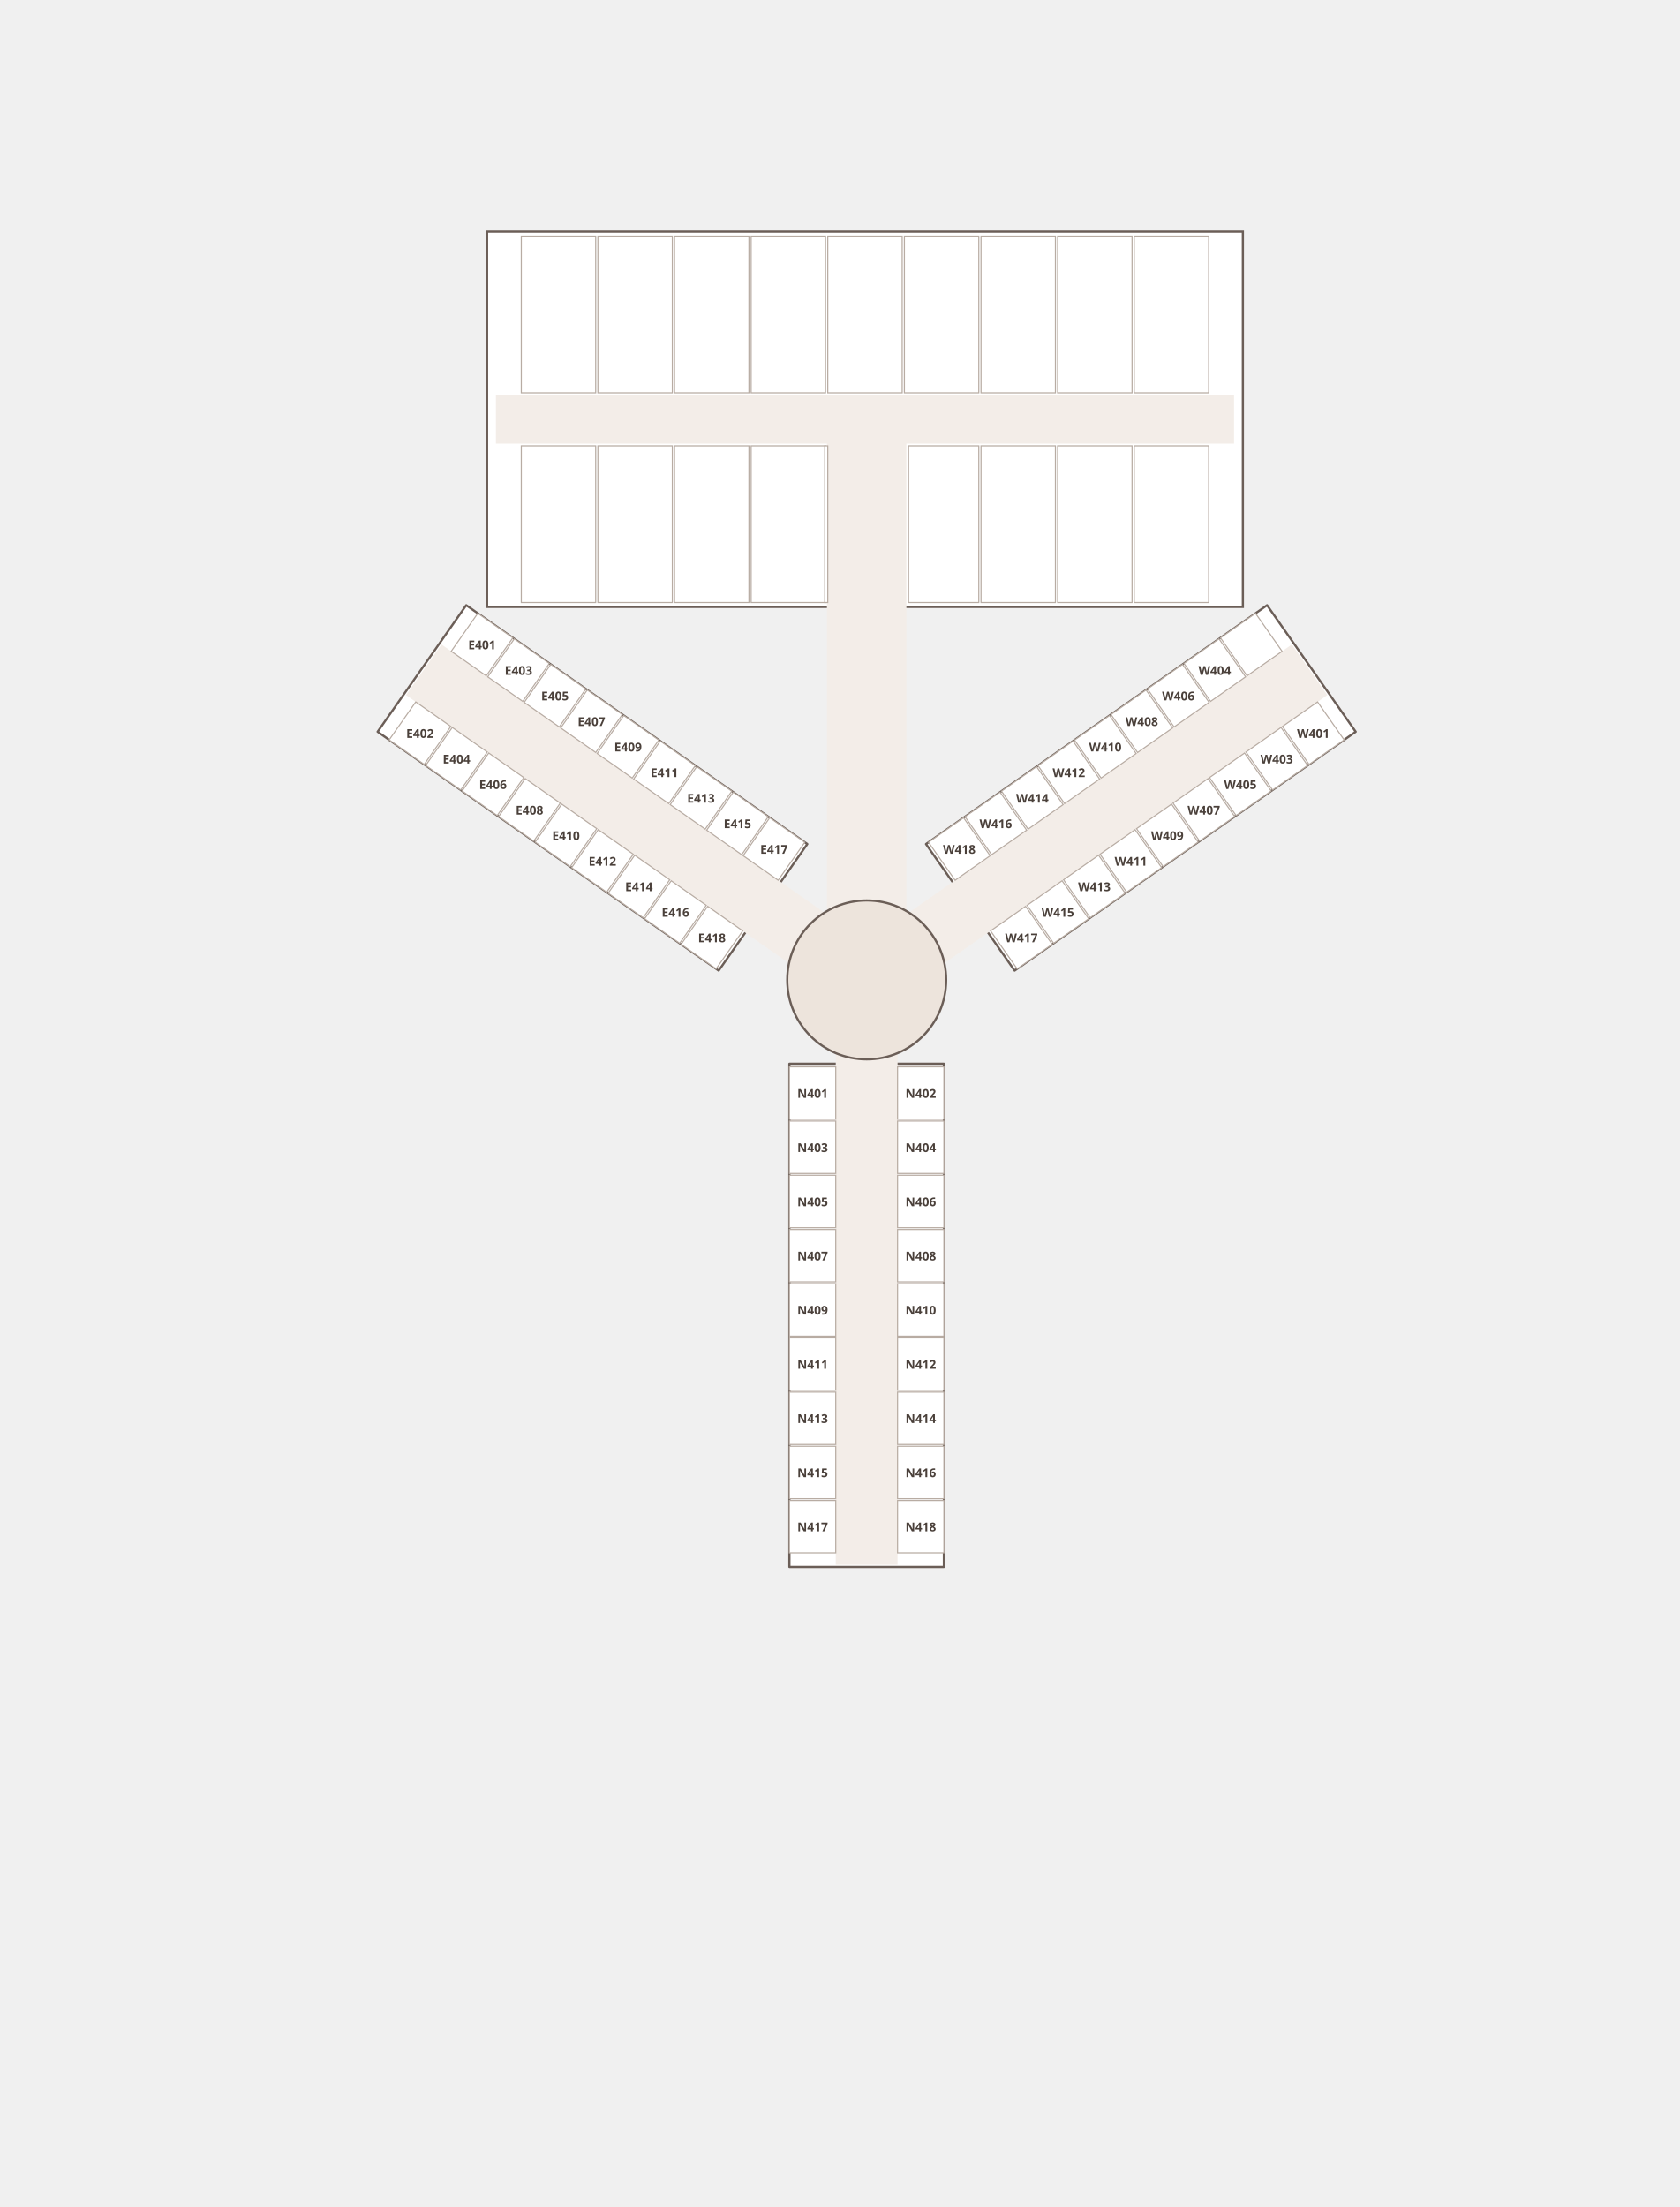
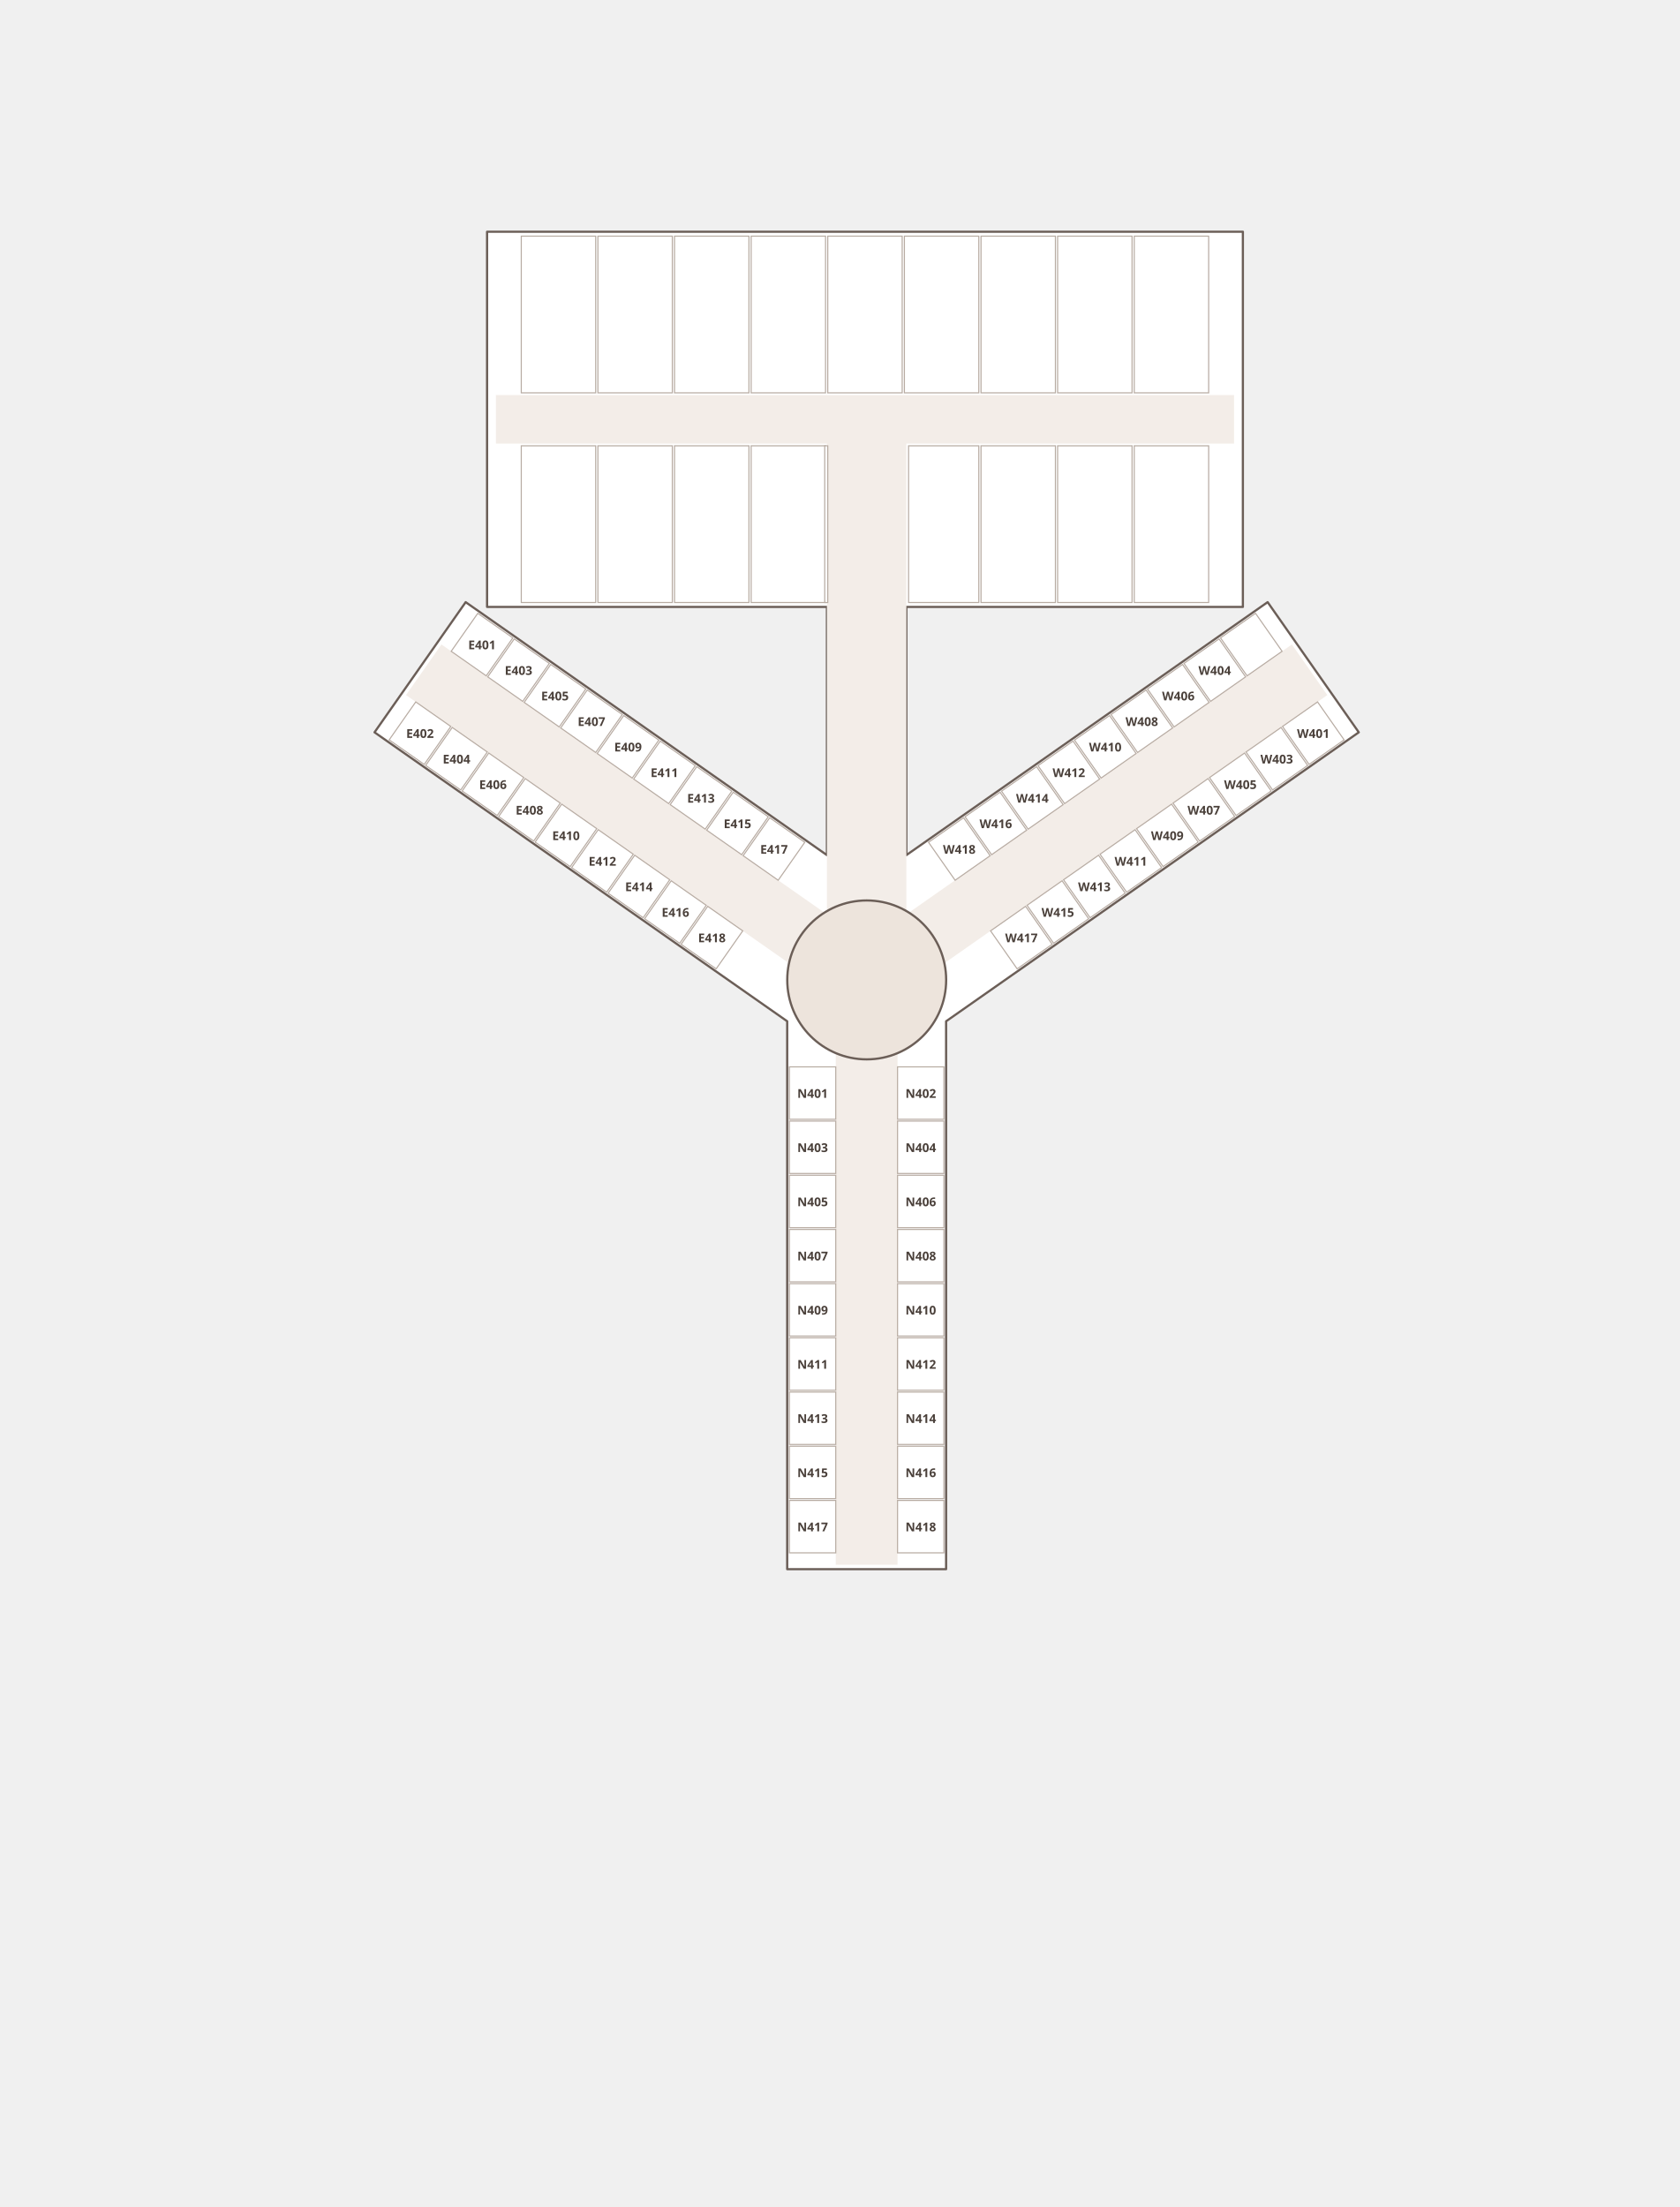
<svg xmlns="http://www.w3.org/2000/svg" viewBox="0 0 1522 2000" width="1522" height="2000" data-floor="main-4f">
  <defs>
    <pattern id="courtHatch" patternUnits="userSpaceOnUse" width="8" height="8" patternTransform="rotate(45)">
      <rect width="8" height="8" fill="#E4DCD5" />
      <line x1="0" y1="0" x2="0" y2="8" stroke="#6B5E57" stroke-width="1" stroke-opacity="0.08" />
    </pattern>
  </defs>
  <g class="plan">
-     <polygon class="wing" fill="#FFFFFF" stroke="#6B5E57" stroke-width="2" stroke-linejoin="round" points="855.35,964.00 855.35,1420.00 715.35,1420.00 715.35,964.00" />
-     <polygon class="wing" fill="#FFFFFF" stroke="#6B5E57" stroke-width="2" stroke-linejoin="round" points="651.28,879.57 342.18,663.14 422.48,548.46 731.58,764.89" />
-     <polygon class="wing" fill="#FFFFFF" stroke="#6B5E57" stroke-width="2" stroke-linejoin="round" points="839.13,764.89 1148.22,548.46 1228.53,663.14 919.43,879.57" />
-     <polygon class="wing" fill="#FFFFFF" stroke="#6B5E57" stroke-width="2" points="441.38,210.00 1126.28,210.00 1126.28,550.00 441.38,550.00" />
+     <path class="wing" fill="#FFFFFF" stroke="#6B5E57" stroke-width="2" stroke-linejoin="round" fill-rule="evenodd" d="M1126.28,210.00 L441.38,210.00 L441.38,550.00 L749.35,550.00 L749.35,774.90 L421.99,545.67 L339.39,663.63 L713.35,925.48 L713.35,1422.00 L857.35,1422.00 L857.35,925.48 L1231.31,663.63 L1148.72,545.67 L821.35,774.90 L821.35,550.00 L1126.28,550.00 Z" />
    <polygon class="corridor" fill="#F3EDE8" stroke="none" points="813.35,888.00 813.35,1418.00 757.35,1418.00 757.35,888.00" />
    <polygon class="corridor" fill="#F3EDE8" stroke="none" points="769.29,910.94 367.91,629.88 400.03,584.01 801.41,865.06" />
    <polygon class="corridor" fill="#F3EDE8" stroke="none" points="769.29,865.06 1170.68,584.01 1202.80,629.88 801.41,910.94" />
    <polygon class="corridor" fill="#F3EDE8" stroke="none" points="449.38,358.00 1118.28,358.00 1118.28,402.00 449.38,402.00" />
    <polygon class="corridor" fill="#F3EDE8" stroke="none" points="749.35,380.00 821.35,380.00 821.35,888.00 749.35,888.00" />
    <g class="rooms">
      <polygon fill="#FFFFFF" stroke="#B8ACA3" stroke-width="1" points="1105.98,578.04 1137.74,555.80 1161.83,590.21 1130.07,612.44" />
      <polygon class="room" data-room="main-4f-north-401" data-baked="1" fill="#FFFFFF" stroke="#B8ACA3" stroke-width="1" points="757.35,966.80 757.35,1014.31 715.35,1014.31 715.35,966.80" />
      <polygon class="room" data-room="main-4f-north-403" data-baked="1" fill="#FFFFFF" stroke="#B8ACA3" stroke-width="1" points="757.35,1015.91 757.35,1063.42 715.35,1063.42 715.35,1015.91" />
      <polygon class="room" data-room="main-4f-north-405" data-baked="1" fill="#FFFFFF" stroke="#B8ACA3" stroke-width="1" points="757.35,1065.02 757.35,1112.53 715.35,1112.53 715.35,1065.02" />
      <polygon class="room" data-room="main-4f-north-407" data-baked="1" fill="#FFFFFF" stroke="#B8ACA3" stroke-width="1" points="757.35,1114.13 757.35,1161.64 715.35,1161.64 715.35,1114.13" />
      <polygon class="room" data-room="main-4f-north-409" data-baked="1" fill="#FFFFFF" stroke="#B8ACA3" stroke-width="1" points="757.35,1163.24 757.35,1210.76 715.35,1210.76 715.35,1163.24" />
      <polygon class="room" data-room="main-4f-north-411" data-baked="1" fill="#FFFFFF" stroke="#B8ACA3" stroke-width="1" points="757.35,1212.36 757.35,1259.87 715.35,1259.87 715.35,1212.36" />
      <polygon class="room" data-room="main-4f-north-413" data-baked="1" fill="#FFFFFF" stroke="#B8ACA3" stroke-width="1" points="757.35,1261.47 757.35,1308.98 715.35,1308.98 715.35,1261.47" />
      <polygon class="room" data-room="main-4f-north-415" data-baked="1" fill="#FFFFFF" stroke="#B8ACA3" stroke-width="1" points="757.35,1310.58 757.35,1358.09 715.35,1358.09 715.35,1310.58" />
      <polygon class="room" data-room="main-4f-north-417" data-baked="1" fill="#FFFFFF" stroke="#B8ACA3" stroke-width="1" points="757.35,1359.69 757.35,1407.20 715.35,1407.20 715.35,1359.69" />
      <polygon class="room" data-room="main-4f-north-402" data-baked="1" fill="#FFFFFF" stroke="#B8ACA3" stroke-width="1" points="855.35,966.80 855.35,1014.31 813.35,1014.31 813.35,966.80" />
      <polygon class="room" data-room="main-4f-north-404" data-baked="1" fill="#FFFFFF" stroke="#B8ACA3" stroke-width="1" points="855.35,1015.91 855.35,1063.42 813.35,1063.42 813.35,1015.91" />
      <polygon class="room" data-room="main-4f-north-406" data-baked="1" fill="#FFFFFF" stroke="#B8ACA3" stroke-width="1" points="855.35,1065.02 855.35,1112.53 813.35,1112.53 813.35,1065.02" />
      <polygon class="room" data-room="main-4f-north-408" data-baked="1" fill="#FFFFFF" stroke="#B8ACA3" stroke-width="1" points="855.35,1114.13 855.35,1161.64 813.35,1161.64 813.35,1114.13" />
      <polygon class="room" data-room="main-4f-north-410" data-baked="1" fill="#FFFFFF" stroke="#B8ACA3" stroke-width="1" points="855.35,1163.24 855.35,1210.76 813.35,1210.76 813.35,1163.24" />
      <polygon class="room" data-room="main-4f-north-412" data-baked="1" fill="#FFFFFF" stroke="#B8ACA3" stroke-width="1" points="855.35,1212.36 855.35,1259.87 813.35,1259.87 813.35,1212.36" />
      <polygon class="room" data-room="main-4f-north-414" data-baked="1" fill="#FFFFFF" stroke="#B8ACA3" stroke-width="1" points="855.35,1261.47 855.35,1308.98 813.35,1308.98 813.35,1261.47" />
      <polygon class="room" data-room="main-4f-north-416" data-baked="1" fill="#FFFFFF" stroke="#B8ACA3" stroke-width="1" points="855.35,1310.58 855.35,1358.09 813.35,1358.09 813.35,1310.58" />
      <polygon class="room" data-room="main-4f-north-418" data-baked="1" fill="#FFFFFF" stroke="#B8ACA3" stroke-width="1" points="855.35,1359.69 855.35,1407.20 813.35,1407.20 813.35,1359.69" />
      <polygon class="room" data-room="main-4f-east-417" data-baked="1" fill="#FFFFFF" stroke="#B8ACA3" stroke-width="1" points="705.19,797.69 673.43,775.45 697.52,741.05 729.28,763.29" />
      <polygon class="room" data-room="main-4f-east-415" data-baked="1" fill="#FFFFFF" stroke="#B8ACA3" stroke-width="1" points="672.12,774.53 640.36,752.30 664.45,717.89 696.21,740.13" />
      <polygon class="room" data-room="main-4f-east-413" data-baked="1" fill="#FFFFFF" stroke="#B8ACA3" stroke-width="1" points="639.05,751.38 607.29,729.14 631.38,694.74 663.14,716.97" />
      <polygon class="room" data-room="main-4f-east-411" data-baked="1" fill="#FFFFFF" stroke="#B8ACA3" stroke-width="1" points="605.98,728.22 574.22,705.98 598.31,671.58 630.07,693.82" />
      <polygon class="room" data-room="main-4f-east-409" data-baked="1" fill="#FFFFFF" stroke="#B8ACA3" stroke-width="1" points="572.91,705.07 541.15,682.83 565.24,648.42 597.00,670.66" />
      <polygon class="room" data-room="main-4f-east-407" data-baked="1" fill="#FFFFFF" stroke="#B8ACA3" stroke-width="1" points="539.84,681.91 508.08,659.67 532.17,625.27 563.93,647.51" />
      <polygon class="room" data-room="main-4f-east-405" data-baked="1" fill="#FFFFFF" stroke="#B8ACA3" stroke-width="1" points="506.77,658.76 475.01,636.52 499.10,602.11 530.86,624.35" />
      <polygon class="room" data-room="main-4f-east-403" data-baked="1" fill="#FFFFFF" stroke="#B8ACA3" stroke-width="1" points="473.70,635.60 441.94,613.36 466.03,578.96 497.79,601.20" />
      <polygon class="room" data-room="main-4f-east-401" data-baked="1" fill="#FFFFFF" stroke="#B8ACA3" stroke-width="1" points="440.63,612.44 408.87,590.21 432.96,555.80 464.72,578.04" />
      <polygon class="room" data-room="main-4f-east-418" data-baked="1" fill="#FFFFFF" stroke="#B8ACA3" stroke-width="1" points="648.98,877.97 617.22,855.73 641.31,821.32 673.07,843.56" />
      <polygon class="room" data-room="main-4f-east-416" data-baked="1" fill="#FFFFFF" stroke="#B8ACA3" stroke-width="1" points="615.91,854.81 584.15,832.57 608.24,798.17 640.00,820.41" />
      <polygon class="room" data-room="main-4f-east-414" data-baked="1" fill="#FFFFFF" stroke="#B8ACA3" stroke-width="1" points="582.84,831.66 551.08,809.42 575.17,775.01 606.93,797.25" />
      <polygon class="room" data-room="main-4f-east-412" data-baked="1" fill="#FFFFFF" stroke="#B8ACA3" stroke-width="1" points="549.77,808.50 518.01,786.26 542.10,751.86 573.86,774.10" />
      <polygon class="room" data-room="main-4f-east-410" data-baked="1" fill="#FFFFFF" stroke="#B8ACA3" stroke-width="1" points="516.70,785.34 484.94,763.11 509.03,728.70 540.79,750.94" />
      <polygon class="room" data-room="main-4f-east-408" data-baked="1" fill="#FFFFFF" stroke="#B8ACA3" stroke-width="1" points="483.63,762.19 451.87,739.95 475.96,705.55 507.72,727.78" />
      <polygon class="room" data-room="main-4f-east-406" data-baked="1" fill="#FFFFFF" stroke="#B8ACA3" stroke-width="1" points="450.56,739.03 418.80,716.79 442.89,682.39 474.65,704.63" />
      <polygon class="room" data-room="main-4f-east-404" data-baked="1" fill="#FFFFFF" stroke="#B8ACA3" stroke-width="1" points="417.49,715.88 385.73,693.64 409.82,659.23 441.58,681.47" />
      <polygon class="room" data-room="main-4f-east-402" data-baked="1" fill="#FFFFFF" stroke="#B8ACA3" stroke-width="1" points="384.42,692.72 352.66,670.48 376.75,636.08 408.51,658.32" />
      <polygon class="room" data-room="main-4f-west-418" data-baked="1" fill="#FFFFFF" stroke="#B8ACA3" stroke-width="1" points="841.42,763.29 873.18,741.05 897.27,775.45 865.51,797.69" />
      <polygon class="room" data-room="main-4f-west-416" data-baked="1" fill="#FFFFFF" stroke="#B8ACA3" stroke-width="1" points="874.49,740.13 906.25,717.89 930.34,752.30 898.58,774.53" />
      <polygon class="room" data-room="main-4f-west-414" data-baked="1" fill="#FFFFFF" stroke="#B8ACA3" stroke-width="1" points="907.56,716.97 939.32,694.74 963.41,729.14 931.65,751.38" />
      <polygon class="room" data-room="main-4f-west-412" data-baked="1" fill="#FFFFFF" stroke="#B8ACA3" stroke-width="1" points="940.63,693.82 972.39,671.58 996.48,705.98 964.72,728.22" />
      <polygon class="room" data-room="main-4f-west-410" data-baked="1" fill="#FFFFFF" stroke="#B8ACA3" stroke-width="1" points="973.70,670.66 1005.46,648.42 1029.55,682.83 997.79,705.07" />
      <polygon class="room" data-room="main-4f-west-408" data-baked="1" fill="#FFFFFF" stroke="#B8ACA3" stroke-width="1" points="1006.77,647.51 1038.53,625.27 1062.62,659.67 1030.86,681.91" />
      <polygon class="room" data-room="main-4f-west-406" data-baked="1" fill="#FFFFFF" stroke="#B8ACA3" stroke-width="1" points="1039.84,624.35 1071.60,602.11 1095.69,636.52 1063.93,658.76" />
      <polygon class="room" data-room="main-4f-west-404" data-baked="1" fill="#FFFFFF" stroke="#B8ACA3" stroke-width="1" points="1072.91,601.20 1104.67,578.96 1128.76,613.36 1097.00,635.60" />
      <polygon class="room" data-room="main-4f-west-417" data-baked="1" fill="#FFFFFF" stroke="#B8ACA3" stroke-width="1" points="897.63,843.56 929.39,821.32 953.48,855.73 921.72,877.97" />
      <polygon class="room" data-room="main-4f-west-415" data-baked="1" fill="#FFFFFF" stroke="#B8ACA3" stroke-width="1" points="930.70,820.41 962.46,798.17 986.55,832.57 954.79,854.81" />
      <polygon class="room" data-room="main-4f-west-413" data-baked="1" fill="#FFFFFF" stroke="#B8ACA3" stroke-width="1" points="963.77,797.25 995.53,775.01 1019.62,809.42 987.86,831.66" />
      <polygon class="room" data-room="main-4f-west-411" data-baked="1" fill="#FFFFFF" stroke="#B8ACA3" stroke-width="1" points="996.84,774.10 1028.60,751.86 1052.69,786.26 1020.93,808.50" />
      <polygon class="room" data-room="main-4f-west-409" data-baked="1" fill="#FFFFFF" stroke="#B8ACA3" stroke-width="1" points="1029.91,750.94 1061.67,728.70 1085.76,763.11 1054.00,785.34" />
      <polygon class="room" data-room="main-4f-west-407" data-baked="1" fill="#FFFFFF" stroke="#B8ACA3" stroke-width="1" points="1062.98,727.78 1094.74,705.55 1118.83,739.95 1087.07,762.19" />
      <polygon class="room" data-room="main-4f-west-405" data-baked="1" fill="#FFFFFF" stroke="#B8ACA3" stroke-width="1" points="1096.05,704.63 1127.81,682.39 1151.90,716.79 1120.14,739.03" />
      <polygon class="room" data-room="main-4f-west-403" data-baked="1" fill="#FFFFFF" stroke="#B8ACA3" stroke-width="1" points="1129.12,681.47 1160.88,659.23 1184.97,693.64 1153.21,715.88" />
      <polygon class="room" data-room="main-4f-west-401" data-baked="1" fill="#FFFFFF" stroke="#B8ACA3" stroke-width="1" points="1162.19,658.32 1193.95,636.08 1218.04,670.48 1186.28,692.72" />
-       <polygon class="room" data-room="main-4f-pup-pem-center" fill="#FFFFFF" stroke="#B8ACA3" stroke-width="1" points="472.38,214.00 539.81,214.00 539.81,356.00 472.38,356.00" />
-       <polygon class="room" data-room="main-4f-inst-of-social-history" fill="#FFFFFF" stroke="#B8ACA3" stroke-width="1" points="541.81,214.00 609.25,214.00 609.25,356.00 541.81,356.00" />
-       <polygon class="room" data-room="main-4f-speech-laboratory" fill="#FFFFFF" stroke="#B8ACA3" stroke-width="1" points="611.25,214.00 678.68,214.00 678.68,356.00 611.25,356.00" />
-       <polygon class="room" data-room="main-4f-training-center" fill="#FFFFFF" stroke="#B8ACA3" stroke-width="1" points="680.68,214.00 748.11,214.00 748.11,356.00 680.68,356.00" />
-       <polygon class="room" data-room="main-4f-extension-center" fill="#FFFFFF" stroke="#B8ACA3" stroke-width="1" points="750.11,214.00 817.55,214.00 817.55,356.00 750.11,356.00" />
-       <polygon class="room" data-room="main-4f-student-center" fill="#FFFFFF" stroke="#B8ACA3" stroke-width="1" points="819.55,214.00 886.98,214.00 886.98,356.00 819.55,356.00" />
-       <polygon class="room" data-room="main-4f-student-lounge" fill="#FFFFFF" stroke="#B8ACA3" stroke-width="1" points="888.98,214.00 956.41,214.00 956.41,356.00 888.98,356.00" />
-       <polygon class="room" data-room="main-4f-institutional-planning-office" fill="#FFFFFF" stroke="#B8ACA3" stroke-width="1" points="958.41,214.00 1025.85,214.00 1025.85,356.00 958.41,356.00" />
-       <polygon class="room" data-room="main-4f-ou-audio-visual-room" fill="#FFFFFF" stroke="#B8ACA3" stroke-width="1" points="1027.85,214.00 1095.28,214.00 1095.28,356.00 1027.85,356.00" />
-       <polygon class="room" data-room="main-4f-ou-library" fill="#FFFFFF" stroke="#B8ACA3" stroke-width="1" points="472.38,404.00 539.81,404.00 539.81,546.00 472.38,546.00" />
-       <polygon class="room" data-room="main-4f-vacant-room" fill="#FFFFFF" stroke="#B8ACA3" stroke-width="1" points="541.81,404.00 609.25,404.00 609.25,546.00 541.81,546.00" />
-       <polygon class="room" data-room="main-4f-faculty-office-lounge" fill="#FFFFFF" stroke="#B8ACA3" stroke-width="1" points="611.25,404.00 678.68,404.00 678.68,546.00 611.25,546.00" />
-       <polygon class="room" data-room="main-4f-dept-of-advertising-and-public-relations" fill="#FFFFFF" stroke="#B8ACA3" stroke-width="1" points="680.68,404.00 748.11,404.00 748.11,546.00 680.68,546.00" />
-       <polygon class="room" data-room="main-4f-accenture-ideas-exchange" fill="#FFFFFF" stroke="#B8ACA3" stroke-width="1" points="750.11,404.00 747.35,404.00 747.35,546.00 750.11,546.00" />
-       <polygon class="room" data-room="main-4f-canteen" fill="#FFFFFF" stroke="#B8ACA3" stroke-width="1" points="823.35,404.00 886.98,404.00 886.98,546.00 823.35,546.00" />
-       <polygon class="room" data-room="main-4f-office-north-wing" fill="#FFFFFF" stroke="#B8ACA3" stroke-width="1" points="888.98,404.00 956.41,404.00 956.41,546.00 888.98,546.00" />
-       <polygon class="room" data-room="main-4f-female-toilet-east" fill="#FFFFFF" stroke="#B8ACA3" stroke-width="1" points="958.41,404.00 1025.85,404.00 1025.85,546.00 958.41,546.00" />
-       <polygon class="room" data-room="main-4f-male-toilet-west" fill="#FFFFFF" stroke="#B8ACA3" stroke-width="1" points="1027.85,404.00 1095.28,404.00 1095.28,546.00 1027.85,546.00" />
+       <polygon class="room" data-room="main-4f-pup-pem-center" fill="#FFFFFF" stroke="#B8ACA3" stroke-width="1" points="472.38,356.00 539.81,356.00 539.81,214.00 472.38,214.00" />
+       <polygon class="room" data-room="main-4f-inst-of-social-history" fill="#FFFFFF" stroke="#B8ACA3" stroke-width="1" points="541.81,356.00 609.25,356.00 609.25,214.00 541.81,214.00" />
+       <polygon class="room" data-room="main-4f-speech-laboratory" fill="#FFFFFF" stroke="#B8ACA3" stroke-width="1" points="611.25,356.00 678.68,356.00 678.68,214.00 611.25,214.00" />
+       <polygon class="room" data-room="main-4f-training-center" fill="#FFFFFF" stroke="#B8ACA3" stroke-width="1" points="680.68,356.00 748.11,356.00 748.11,214.00 680.68,214.00" />
+       <polygon class="room" data-room="main-4f-extension-center" fill="#FFFFFF" stroke="#B8ACA3" stroke-width="1" points="750.11,356.00 817.55,356.00 817.55,214.00 750.11,214.00" />
+       <polygon class="room" data-room="main-4f-student-center" fill="#FFFFFF" stroke="#B8ACA3" stroke-width="1" points="819.55,356.00 886.98,356.00 886.98,214.00 819.55,214.00" />
+       <polygon class="room" data-room="main-4f-student-lounge" fill="#FFFFFF" stroke="#B8ACA3" stroke-width="1" points="888.98,356.00 956.41,356.00 956.41,214.00 888.98,214.00" />
+       <polygon class="room" data-room="main-4f-institutional-planning-office" fill="#FFFFFF" stroke="#B8ACA3" stroke-width="1" points="958.41,356.00 1025.85,356.00 1025.85,214.00 958.41,214.00" />
+       <polygon class="room" data-room="main-4f-ou-audio-visual-room" fill="#FFFFFF" stroke="#B8ACA3" stroke-width="1" points="1027.85,356.00 1095.28,356.00 1095.28,214.00 1027.85,214.00" />
+       <polygon class="room" data-room="main-4f-ou-library" fill="#FFFFFF" stroke="#B8ACA3" stroke-width="1" points="472.38,546.00 539.81,546.00 539.81,404.00 472.38,404.00" />
+       <polygon class="room" data-room="main-4f-vacant-room" fill="#FFFFFF" stroke="#B8ACA3" stroke-width="1" points="541.81,546.00 609.25,546.00 609.25,404.00 541.81,404.00" />
+       <polygon class="room" data-room="main-4f-faculty-office-lounge" fill="#FFFFFF" stroke="#B8ACA3" stroke-width="1" points="611.25,546.00 678.68,546.00 678.68,404.00 611.25,404.00" />
+       <polygon class="room" data-room="main-4f-dept-of-advertising-and-public-relations" fill="#FFFFFF" stroke="#B8ACA3" stroke-width="1" points="680.68,546.00 748.11,546.00 748.11,404.00 680.68,404.00" />
+       <polygon class="room" data-room="main-4f-accenture-ideas-exchange" fill="#FFFFFF" stroke="#B8ACA3" stroke-width="1" points="747.35,404.00 747.35,546.00 750.11,546.00 750.11,404.00" />
+       <polygon class="room" data-room="main-4f-canteen" fill="#FFFFFF" stroke="#B8ACA3" stroke-width="1" points="823.35,546.00 886.98,546.00 886.98,404.00 823.35,404.00" />
+       <polygon class="room" data-room="main-4f-office-north-wing" fill="#FFFFFF" stroke="#B8ACA3" stroke-width="1" points="888.98,546.00 956.41,546.00 956.41,404.00 888.98,404.00" />
+       <polygon class="room" data-room="main-4f-female-toilet-east" fill="#FFFFFF" stroke="#B8ACA3" stroke-width="1" points="958.41,546.00 1025.85,546.00 1025.85,404.00 958.41,404.00" />
+       <polygon class="room" data-room="main-4f-male-toilet-west" fill="#FFFFFF" stroke="#B8ACA3" stroke-width="1" points="1027.85,546.00 1095.28,546.00 1095.28,404.00 1027.85,404.00" />
    </g>
    <circle class="dome" cx="785.4" cy="888.0" r="72" fill="#EDE4DC" stroke="#6B5E57" stroke-width="2" />
    <g class="room-nums">
      <text x="736.4" y="990.6" fill="#4A403A" font-family="system-ui,sans-serif" font-size="11" font-weight="600" text-anchor="middle" dominant-baseline="central">N401</text>
      <text x="736.4" y="1039.7" fill="#4A403A" font-family="system-ui,sans-serif" font-size="11" font-weight="600" text-anchor="middle" dominant-baseline="central">N403</text>
      <text x="736.4" y="1088.8" fill="#4A403A" font-family="system-ui,sans-serif" font-size="11" font-weight="600" text-anchor="middle" dominant-baseline="central">N405</text>
      <text x="736.4" y="1137.9" fill="#4A403A" font-family="system-ui,sans-serif" font-size="11" font-weight="600" text-anchor="middle" dominant-baseline="central">N407</text>
      <text x="736.4" y="1187.0" fill="#4A403A" font-family="system-ui,sans-serif" font-size="11" font-weight="600" text-anchor="middle" dominant-baseline="central">N409</text>
      <text x="736.4" y="1236.1" fill="#4A403A" font-family="system-ui,sans-serif" font-size="11" font-weight="600" text-anchor="middle" dominant-baseline="central">N411</text>
      <text x="736.4" y="1285.2" fill="#4A403A" font-family="system-ui,sans-serif" font-size="11" font-weight="600" text-anchor="middle" dominant-baseline="central">N413</text>
      <text x="736.4" y="1334.3" fill="#4A403A" font-family="system-ui,sans-serif" font-size="11" font-weight="600" text-anchor="middle" dominant-baseline="central">N415</text>
      <text x="736.4" y="1383.4" fill="#4A403A" font-family="system-ui,sans-serif" font-size="11" font-weight="600" text-anchor="middle" dominant-baseline="central">N417</text>
      <text x="834.4" y="990.6" fill="#4A403A" font-family="system-ui,sans-serif" font-size="11" font-weight="600" text-anchor="middle" dominant-baseline="central">N402</text>
      <text x="834.4" y="1039.7" fill="#4A403A" font-family="system-ui,sans-serif" font-size="11" font-weight="600" text-anchor="middle" dominant-baseline="central">N404</text>
      <text x="834.4" y="1088.8" fill="#4A403A" font-family="system-ui,sans-serif" font-size="11" font-weight="600" text-anchor="middle" dominant-baseline="central">N406</text>
      <text x="834.4" y="1137.9" fill="#4A403A" font-family="system-ui,sans-serif" font-size="11" font-weight="600" text-anchor="middle" dominant-baseline="central">N408</text>
      <text x="834.4" y="1187.0" fill="#4A403A" font-family="system-ui,sans-serif" font-size="11" font-weight="600" text-anchor="middle" dominant-baseline="central">N410</text>
      <text x="834.4" y="1236.1" fill="#4A403A" font-family="system-ui,sans-serif" font-size="11" font-weight="600" text-anchor="middle" dominant-baseline="central">N412</text>
      <text x="834.4" y="1285.2" fill="#4A403A" font-family="system-ui,sans-serif" font-size="11" font-weight="600" text-anchor="middle" dominant-baseline="central">N414</text>
      <text x="834.4" y="1334.3" fill="#4A403A" font-family="system-ui,sans-serif" font-size="11" font-weight="600" text-anchor="middle" dominant-baseline="central">N416</text>
      <text x="834.4" y="1383.4" fill="#4A403A" font-family="system-ui,sans-serif" font-size="11" font-weight="600" text-anchor="middle" dominant-baseline="central">N418</text>
      <text x="701.4" y="769.4" fill="#4A403A" font-family="system-ui,sans-serif" font-size="11" font-weight="600" text-anchor="middle" dominant-baseline="central">E417</text>
      <text x="668.3" y="746.2" fill="#4A403A" font-family="system-ui,sans-serif" font-size="11" font-weight="600" text-anchor="middle" dominant-baseline="central">E415</text>
      <text x="635.2" y="723.1" fill="#4A403A" font-family="system-ui,sans-serif" font-size="11" font-weight="600" text-anchor="middle" dominant-baseline="central">E413</text>
      <text x="602.1" y="699.9" fill="#4A403A" font-family="system-ui,sans-serif" font-size="11" font-weight="600" text-anchor="middle" dominant-baseline="central">E411</text>
      <text x="569.1" y="676.7" fill="#4A403A" font-family="system-ui,sans-serif" font-size="11" font-weight="600" text-anchor="middle" dominant-baseline="central">E409</text>
      <text x="536.0" y="653.6" fill="#4A403A" font-family="system-ui,sans-serif" font-size="11" font-weight="600" text-anchor="middle" dominant-baseline="central">E407</text>
      <text x="502.9" y="630.4" fill="#4A403A" font-family="system-ui,sans-serif" font-size="11" font-weight="600" text-anchor="middle" dominant-baseline="central">E405</text>
      <text x="469.9" y="607.3" fill="#4A403A" font-family="system-ui,sans-serif" font-size="11" font-weight="600" text-anchor="middle" dominant-baseline="central">E403</text>
      <text x="436.8" y="584.1" fill="#4A403A" font-family="system-ui,sans-serif" font-size="11" font-weight="600" text-anchor="middle" dominant-baseline="central">E401</text>
      <text x="645.1" y="849.6" fill="#4A403A" font-family="system-ui,sans-serif" font-size="11" font-weight="600" text-anchor="middle" dominant-baseline="central">E418</text>
      <text x="612.1" y="826.5" fill="#4A403A" font-family="system-ui,sans-serif" font-size="11" font-weight="600" text-anchor="middle" dominant-baseline="central">E416</text>
      <text x="579.0" y="803.3" fill="#4A403A" font-family="system-ui,sans-serif" font-size="11" font-weight="600" text-anchor="middle" dominant-baseline="central">E414</text>
      <text x="545.9" y="780.2" fill="#4A403A" font-family="system-ui,sans-serif" font-size="11" font-weight="600" text-anchor="middle" dominant-baseline="central">E412</text>
      <text x="512.9" y="757.0" fill="#4A403A" font-family="system-ui,sans-serif" font-size="11" font-weight="600" text-anchor="middle" dominant-baseline="central">E410</text>
      <text x="479.8" y="733.9" fill="#4A403A" font-family="system-ui,sans-serif" font-size="11" font-weight="600" text-anchor="middle" dominant-baseline="central">E408</text>
      <text x="446.7" y="710.7" fill="#4A403A" font-family="system-ui,sans-serif" font-size="11" font-weight="600" text-anchor="middle" dominant-baseline="central">E406</text>
      <text x="413.7" y="687.6" fill="#4A403A" font-family="system-ui,sans-serif" font-size="11" font-weight="600" text-anchor="middle" dominant-baseline="central">E404</text>
      <text x="380.6" y="664.4" fill="#4A403A" font-family="system-ui,sans-serif" font-size="11" font-weight="600" text-anchor="middle" dominant-baseline="central">E402</text>
      <text x="869.3" y="769.4" fill="#4A403A" font-family="system-ui,sans-serif" font-size="11" font-weight="600" text-anchor="middle" dominant-baseline="central">W418</text>
      <text x="902.4" y="746.2" fill="#4A403A" font-family="system-ui,sans-serif" font-size="11" font-weight="600" text-anchor="middle" dominant-baseline="central">W416</text>
      <text x="935.5" y="723.1" fill="#4A403A" font-family="system-ui,sans-serif" font-size="11" font-weight="600" text-anchor="middle" dominant-baseline="central">W414</text>
      <text x="968.6" y="699.9" fill="#4A403A" font-family="system-ui,sans-serif" font-size="11" font-weight="600" text-anchor="middle" dominant-baseline="central">W412</text>
      <text x="1001.6" y="676.7" fill="#4A403A" font-family="system-ui,sans-serif" font-size="11" font-weight="600" text-anchor="middle" dominant-baseline="central">W410</text>
      <text x="1034.7" y="653.6" fill="#4A403A" font-family="system-ui,sans-serif" font-size="11" font-weight="600" text-anchor="middle" dominant-baseline="central">W408</text>
      <text x="1067.8" y="630.4" fill="#4A403A" font-family="system-ui,sans-serif" font-size="11" font-weight="600" text-anchor="middle" dominant-baseline="central">W406</text>
      <text x="1100.8" y="607.3" fill="#4A403A" font-family="system-ui,sans-serif" font-size="11" font-weight="600" text-anchor="middle" dominant-baseline="central">W404</text>
      <text x="925.6" y="849.6" fill="#4A403A" font-family="system-ui,sans-serif" font-size="11" font-weight="600" text-anchor="middle" dominant-baseline="central">W417</text>
      <text x="958.6" y="826.5" fill="#4A403A" font-family="system-ui,sans-serif" font-size="11" font-weight="600" text-anchor="middle" dominant-baseline="central">W415</text>
      <text x="991.7" y="803.3" fill="#4A403A" font-family="system-ui,sans-serif" font-size="11" font-weight="600" text-anchor="middle" dominant-baseline="central">W413</text>
      <text x="1024.8" y="780.2" fill="#4A403A" font-family="system-ui,sans-serif" font-size="11" font-weight="600" text-anchor="middle" dominant-baseline="central">W411</text>
      <text x="1057.8" y="757.0" fill="#4A403A" font-family="system-ui,sans-serif" font-size="11" font-weight="600" text-anchor="middle" dominant-baseline="central">W409</text>
      <text x="1090.9" y="733.9" fill="#4A403A" font-family="system-ui,sans-serif" font-size="11" font-weight="600" text-anchor="middle" dominant-baseline="central">W407</text>
      <text x="1124.0" y="710.7" fill="#4A403A" font-family="system-ui,sans-serif" font-size="11" font-weight="600" text-anchor="middle" dominant-baseline="central">W405</text>
      <text x="1157.0" y="687.6" fill="#4A403A" font-family="system-ui,sans-serif" font-size="11" font-weight="600" text-anchor="middle" dominant-baseline="central">W403</text>
      <text x="1190.1" y="664.4" fill="#4A403A" font-family="system-ui,sans-serif" font-size="11" font-weight="600" text-anchor="middle" dominant-baseline="central">W401</text>
    </g>
  </g>
</svg>
